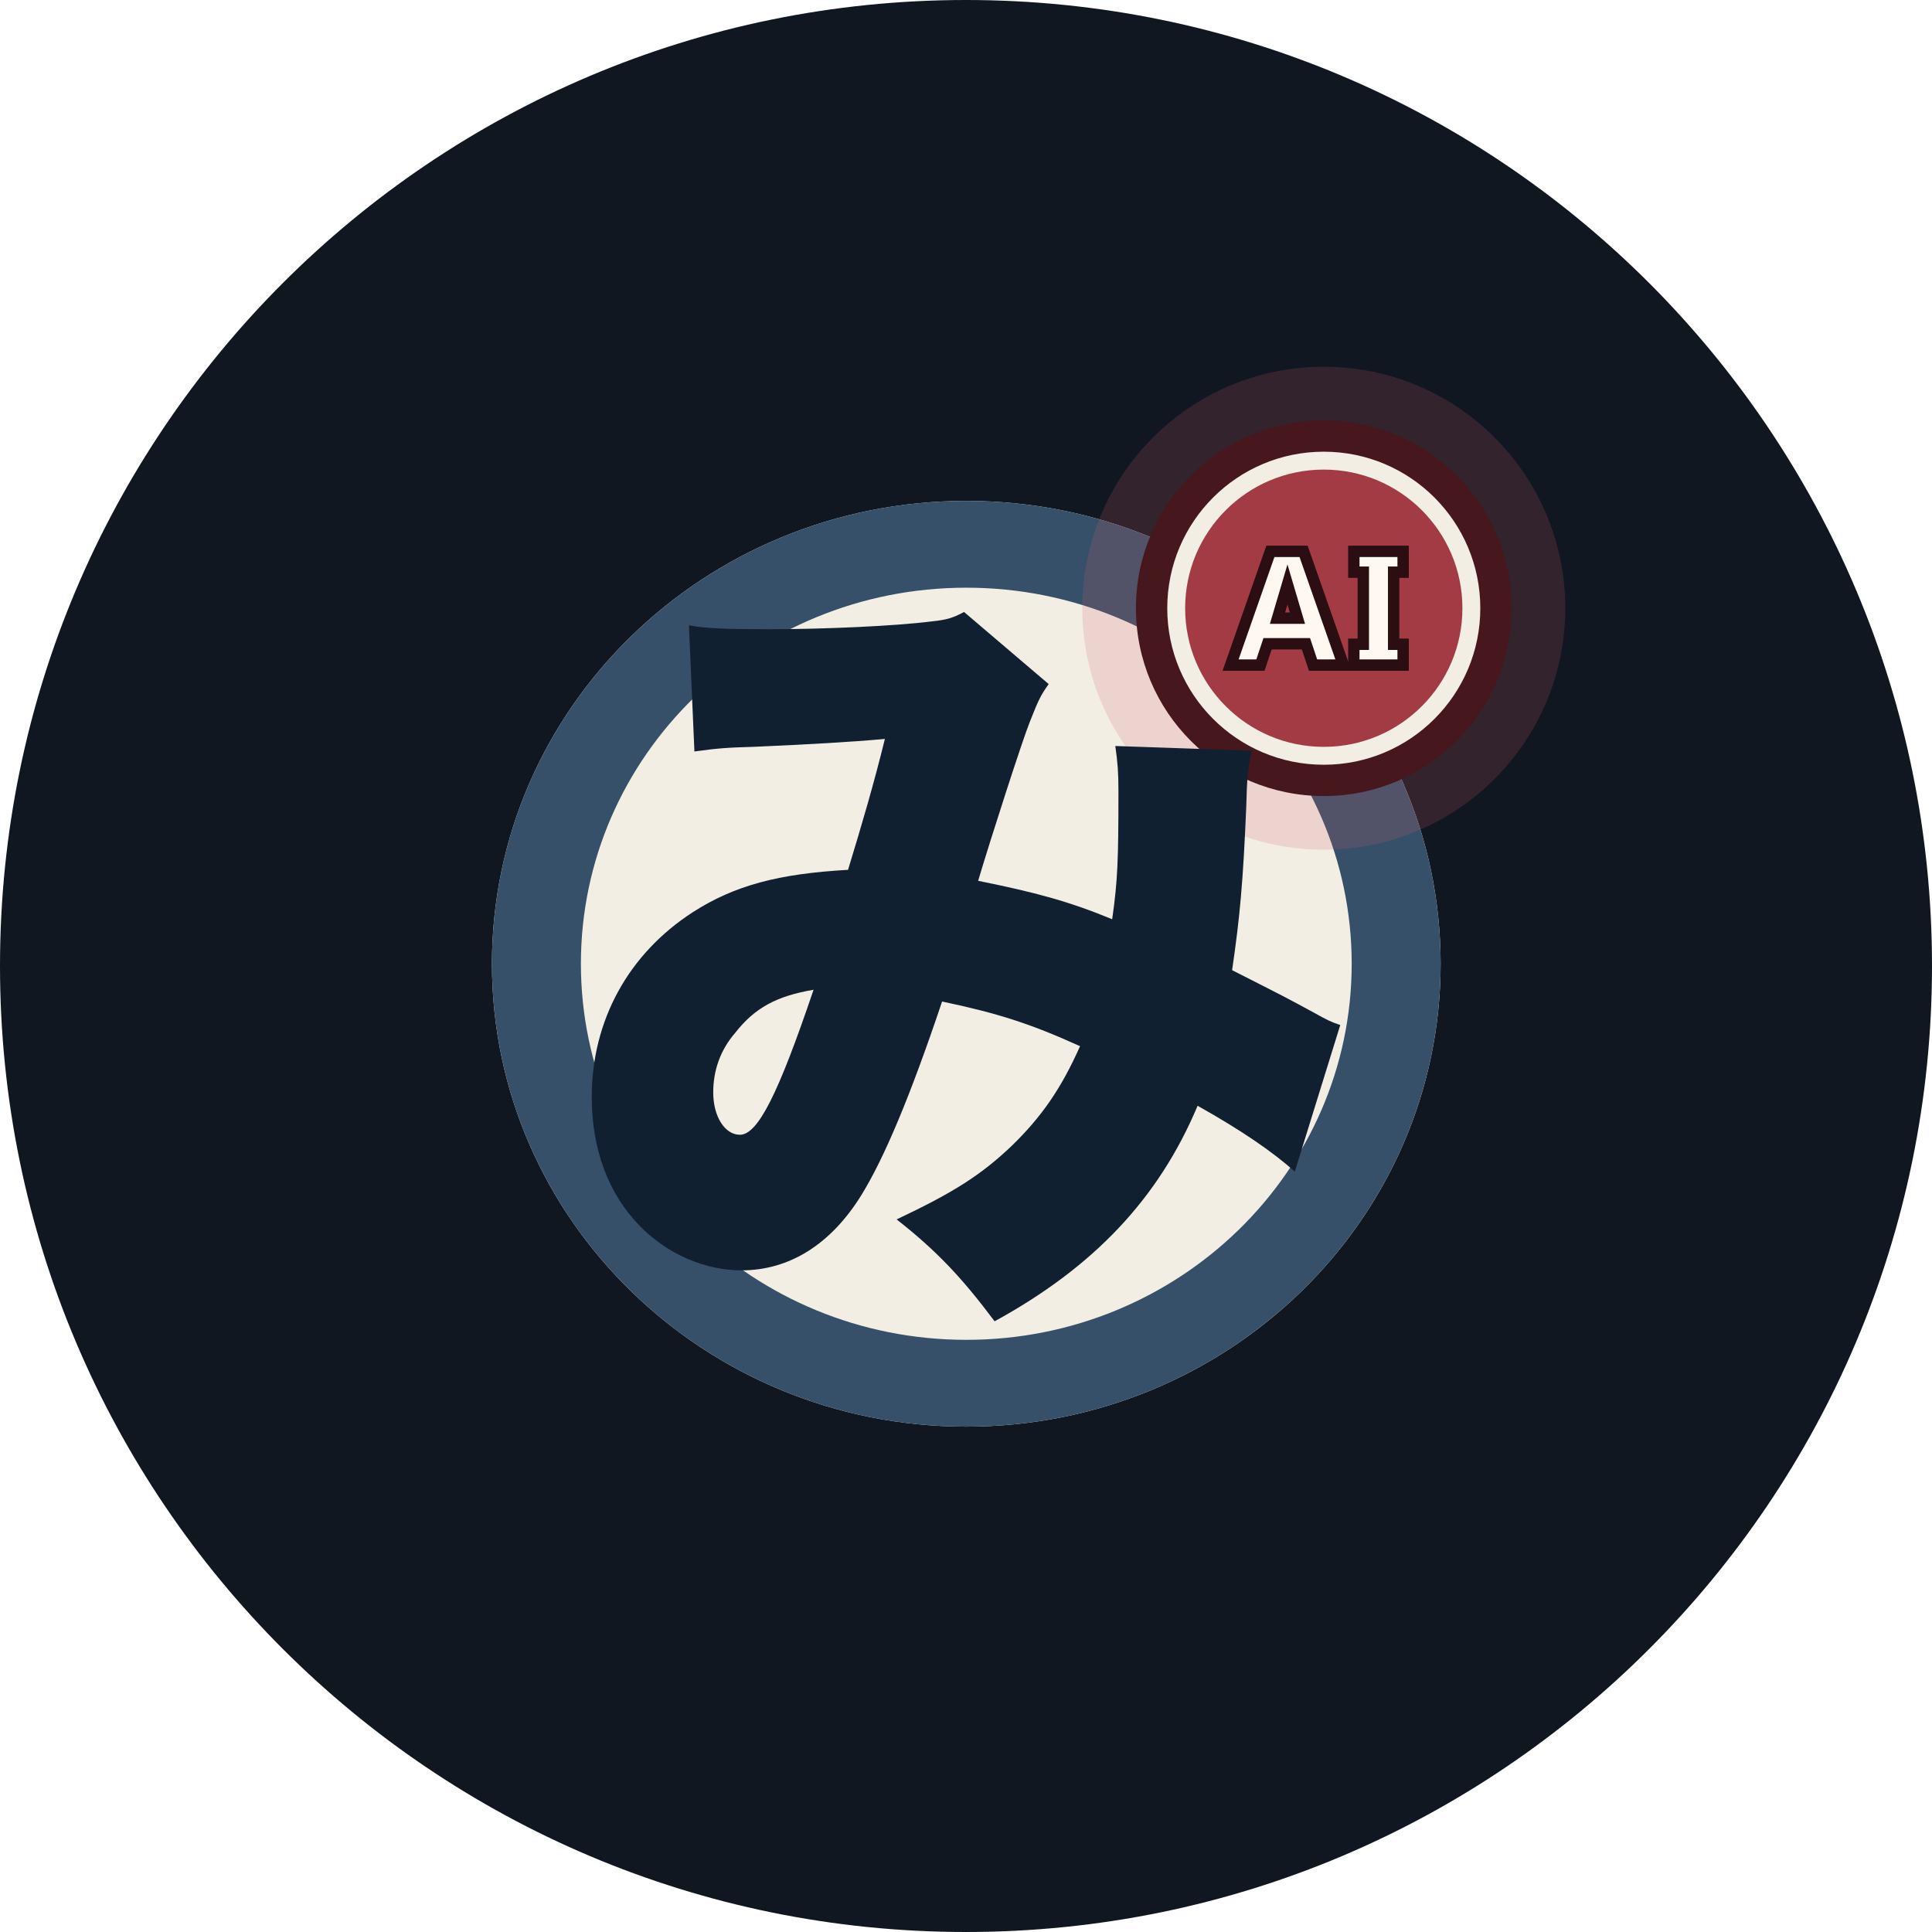
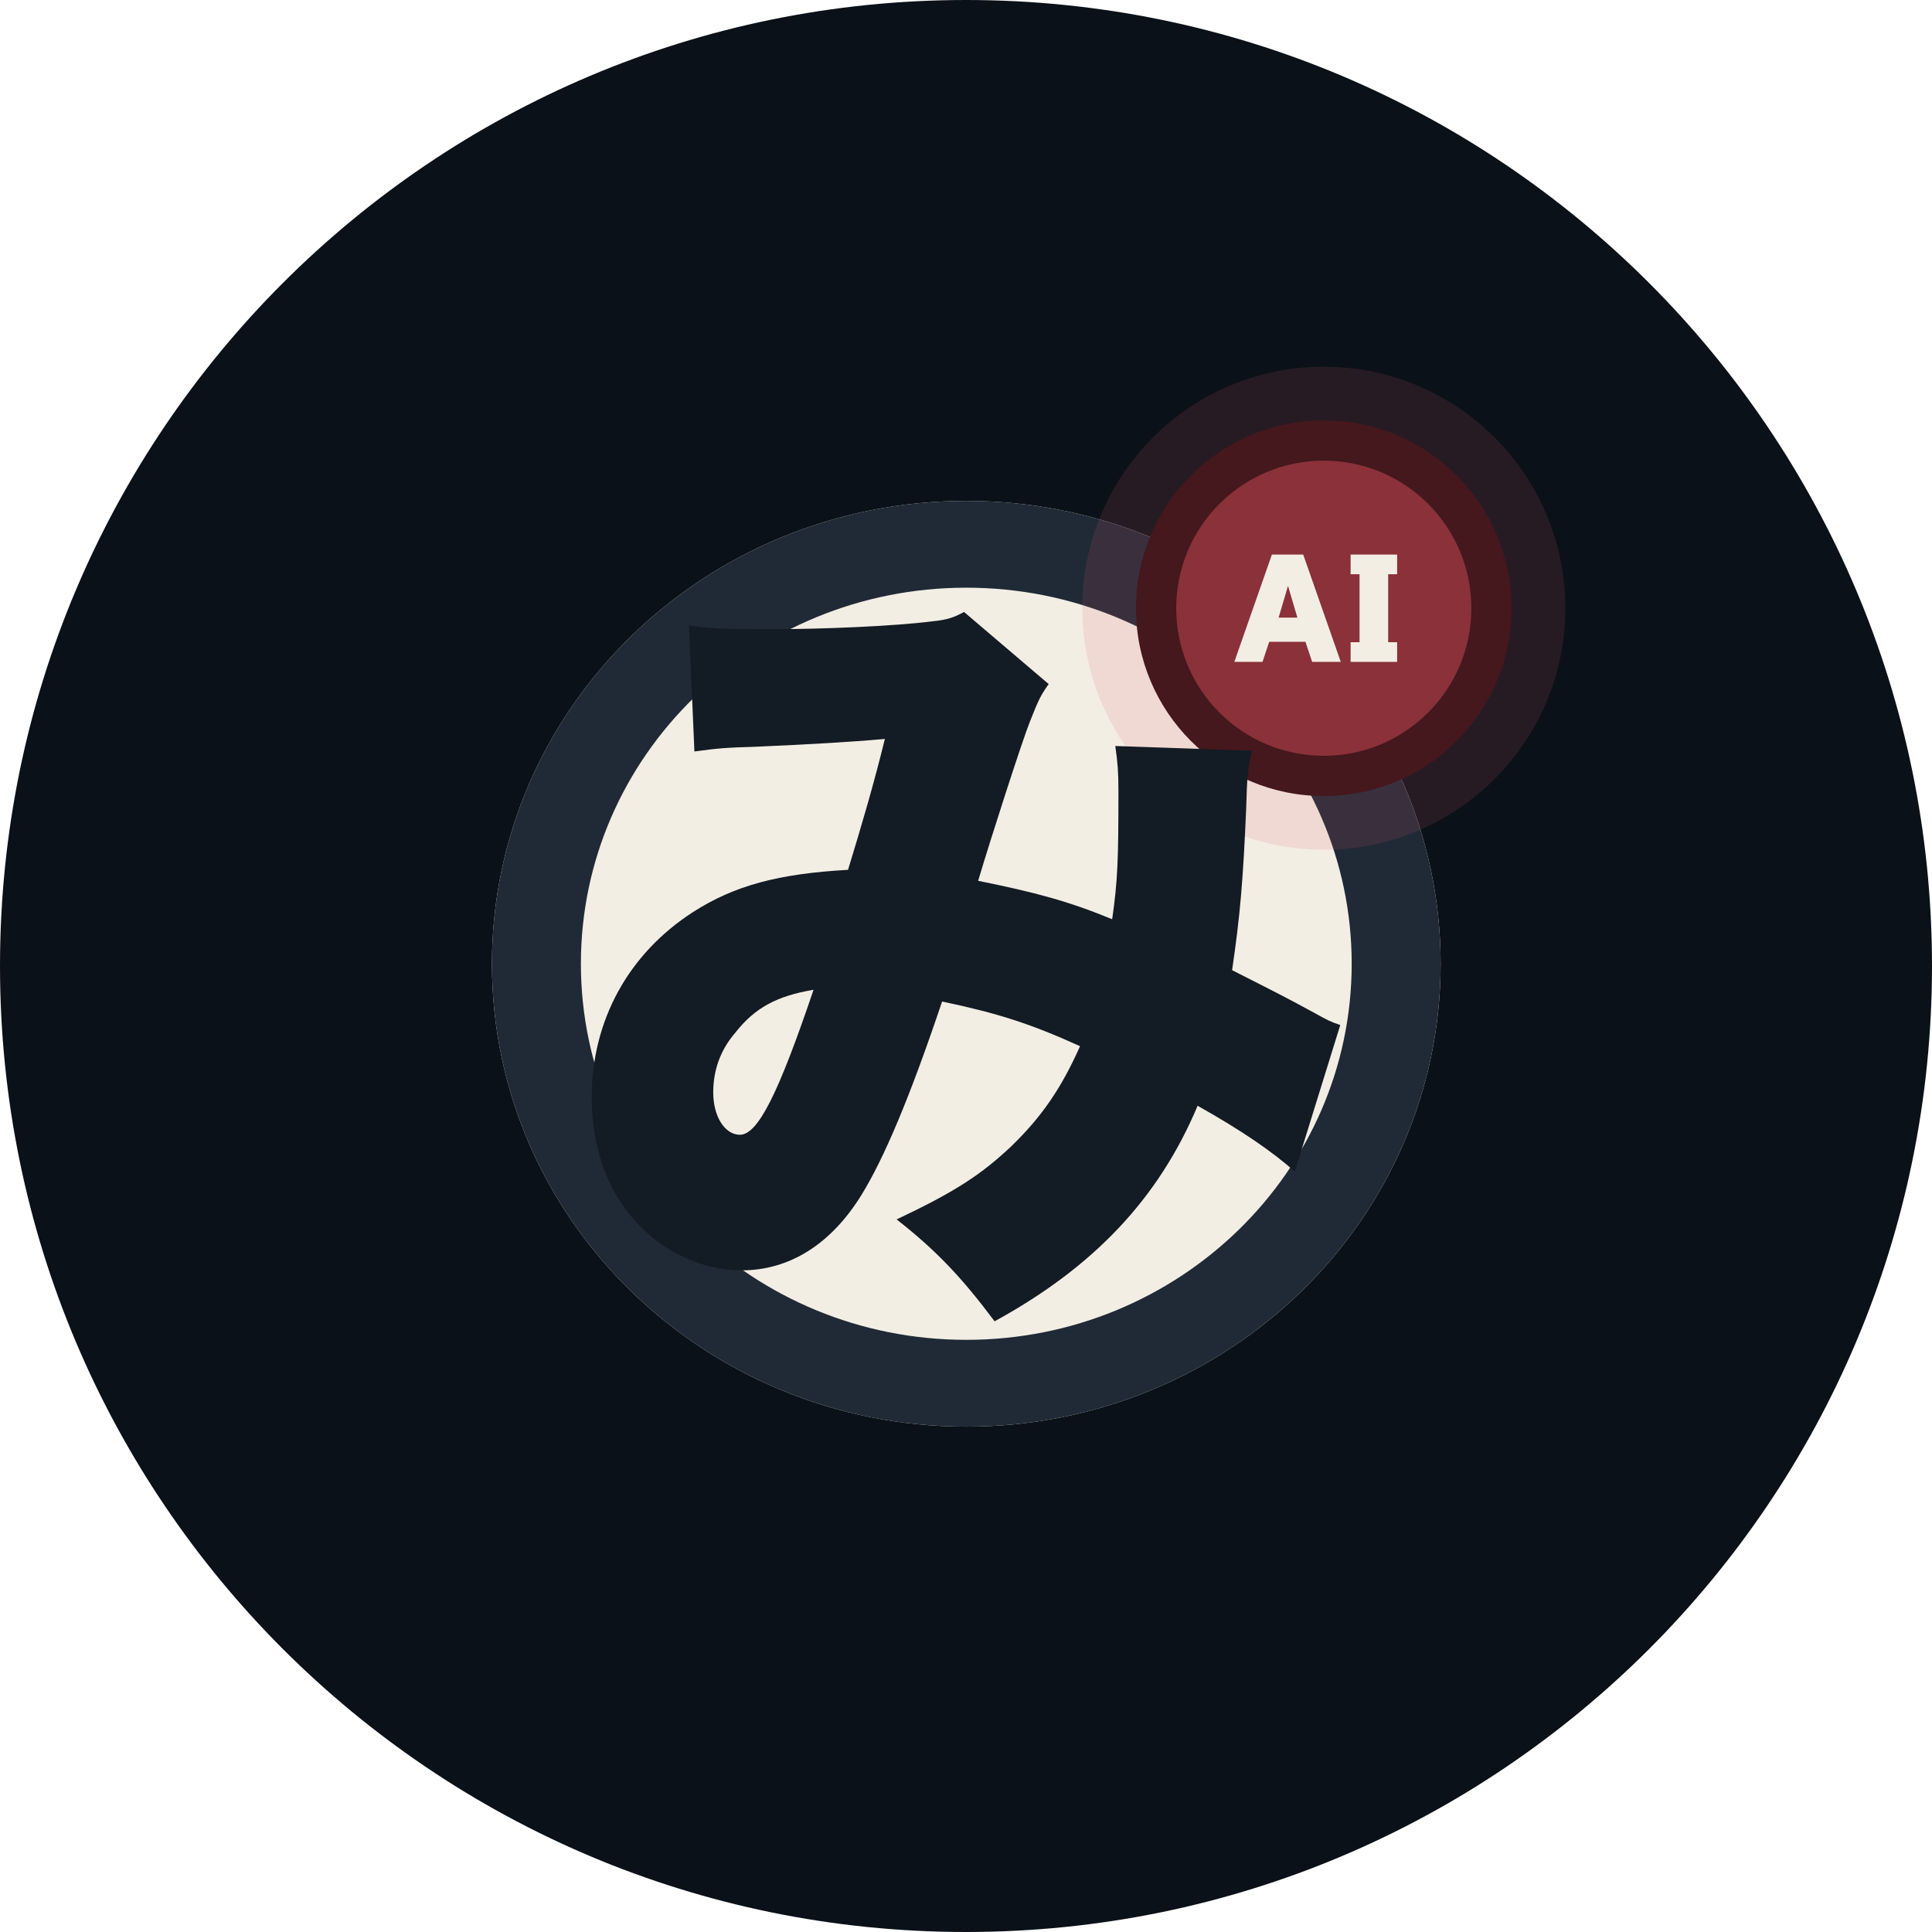
<svg xmlns="http://www.w3.org/2000/svg" width="512" height="512" fill="none" viewBox="0 0 432 432">
-   <circle cx="216" cy="216" r="216" fill="#101720" />
+   <circle cx="216" cy="216" r="216" fill="#0B1118" />
  <path fill="#F3EEE4" d="M322.13 215.5C322.13 272.66 274.64 319 216.07 319 157.49 319 110 272.66 110 215.5 110 158.34 157.49 112 216.07 112c58.57 0 106.06 46.34 106.06 103.5Z" />
-   <path fill="#36506A" fill-rule="evenodd" d="M216.07 299.59c47.59 0 86.17-37.65 86.17-84.09s-38.58-84.09-86.17-84.09c-47.6 0-86.18 37.65-86.18 84.09s38.58 84.09 86.18 84.09Zm0 19.41c58.57 0 106.06-46.34 106.06-103.5S274.64 112 216.07 112C157.49 112 110 158.34 110 215.5S157.49 319 216.07 319Z" clip-rule="evenodd" />
-   <circle cx="296" cy="136" r="54" fill="#D75A67" fill-opacity=".18" />
-   <circle cx="296" cy="136" r="42" fill="#46171D" />
-   <circle cx="296" cy="136" r="33" fill="#A33B45" stroke="#F3EEE4" stroke-width="4" />
-   <path fill="#102030" d="m155.273 168.033-1.227-28.215c3.68.7 8.063.875 18.052.875 12.092 0 28.041-.7 36.279-1.752 3.504-.35 4.907-.876 7.185-2.103l18.928 16.124c-1.753 2.453-2.279 3.505-4.207 8.412-1.576 3.856-8.762 26.113-11.567 35.577 12.97 2.63 20.155 4.557 29.97 8.588 1.226-8.588 1.401-13.144 1.401-28.742 0-4.03-.175-6.31-.7-9.99l30.495 1.051c-.877 4.207-1.052 5.959-1.227 12.794-.701 16.475-1.403 24.361-3.154 36.279 12.092 6.134 12.092 6.134 18.226 9.464 3.154 1.752 3.855 2.102 5.959 2.804l-10.165 32.773c-4.908-4.381-11.743-9.113-21.732-14.721-8.763 20.855-23.31 36.103-45.392 48.195-7.36-9.814-12.97-15.772-21.907-22.783 12.969-6.134 18.928-9.99 25.763-16.475 6.66-6.484 11.04-12.793 15.247-22.258-11.217-5.082-18.403-7.36-30.846-9.989-7.185 21.382-12.969 35.052-18.051 43.29-6.835 11.04-16.124 16.824-26.815 16.824-8.237 0-16.65-3.68-22.784-9.99-7.01-7.185-10.69-17.175-10.69-28.742 0-17.176 8.238-32.072 22.609-41.361 9.288-5.959 19.103-8.588 34.7-9.465 3.155-10.34 5.785-19.278 8.238-29.267-7.712.701-17.35 1.227-29.093 1.752-6.309.175-8.412.35-13.495 1.051zm26.64 53.279c-8.238 1.402-13.145 4.031-17.527 9.64-3.33 3.855-4.907 8.412-4.907 13.32 0 5.432 2.63 9.464 5.959 9.464 4.03 0 8.588-9.114 16.475-32.424z" />
+   <path fill="#202A36" fill-rule="evenodd" d="M216.07 299.59c47.59 0 86.17-37.65 86.17-84.09s-38.58-84.09-86.17-84.09c-47.6 0-86.18 37.65-86.18 84.09s38.58 84.09 86.18 84.09Zm0 19.41c58.57 0 106.06-46.34 106.06-103.5S274.64 112 216.07 112C157.49 112 110 158.34 110 215.5S157.49 319 216.07 319Z" clip-rule="evenodd" />
+   <circle cx="296" cy="136" r="54" fill="#D75A67" fill-opacity=".14" />
+   <circle cx="296" cy="136" r="42" fill="#44181D" />
+   <circle cx="296" cy="136" r="33" fill="#8A313A" />
+   <path fill="#131B24" d="m155.273 168.033-1.227-28.215c3.68.7 8.063.875 18.052.875 12.092 0 28.041-.7 36.279-1.752 3.504-.35 4.907-.876 7.185-2.103l18.928 16.124c-1.753 2.453-2.279 3.505-4.207 8.412-1.576 3.856-8.762 26.113-11.567 35.577 12.97 2.63 20.155 4.557 29.97 8.588 1.226-8.588 1.401-13.144 1.401-28.742 0-4.03-.175-6.31-.7-9.99l30.495 1.051c-.877 4.207-1.052 5.959-1.227 12.794-.701 16.475-1.403 24.361-3.154 36.279 12.092 6.134 12.092 6.134 18.226 9.464 3.154 1.752 3.855 2.102 5.959 2.804l-10.165 32.773c-4.908-4.381-11.743-9.113-21.732-14.721-8.763 20.855-23.31 36.103-45.392 48.195-7.36-9.814-12.97-15.772-21.907-22.783 12.969-6.134 18.928-9.99 25.763-16.475 6.66-6.484 11.04-12.793 15.247-22.258-11.217-5.082-18.403-7.36-30.846-9.989-7.185 21.382-12.969 35.052-18.051 43.29-6.835 11.04-16.124 16.824-26.815 16.824-8.237 0-16.65-3.68-22.784-9.99-7.01-7.185-10.69-17.175-10.69-28.742 0-17.176 8.238-32.072 22.609-41.361 9.288-5.959 19.103-8.588 34.7-9.465 3.155-10.34 5.785-19.278 8.238-29.267-7.712.701-17.35 1.227-29.093 1.752-6.309.175-8.412.35-13.495 1.051zm26.64 53.279c-8.238 1.402-13.145 4.031-17.527 9.64-3.33 3.855-4.907 8.412-4.907 13.32 0 5.432 2.63 9.464 5.959 9.464 4.03 0 8.588-9.114 16.475-32.424z" />
  <g transform="translate(-11 12)">
-     <g transform="translate(301 124) scale(1.06) translate(-301 -124)">
-       <path fill="#FFF8F0" stroke="#2A0E12" stroke-width="2.4" d="M287 136l8.4-24h7l8.4 24h-6.4l-1.5-4.5h-8.1l-1.5 4.5H287Zm9.9-9.9h4.2L299 119l-2.1 7.1Z" />
-       <path fill="#FFF8F0" stroke="#2A0E12" stroke-width="2.4" d="M313 112h10.4v4.4h-2v15.2h2v4.4H313v-4.4h2v-15.2h-2V112Z" />
-     </g>
+     <path fill="#F3EEE4" d="M287 136l8.4-24h7l8.4 24h-6.4l-1.5-4.5h-8.1l-1.5 4.5H287Zm9.9-9.9h4.2L299 119l-2.1 7.1Z" />
+     <path fill="#F3EEE4" d="M313 112h10.4v4.4h-2v15.2h2v4.4H313v-4.4h2v-15.2h-2V112Z" />
  </g>
</svg>
